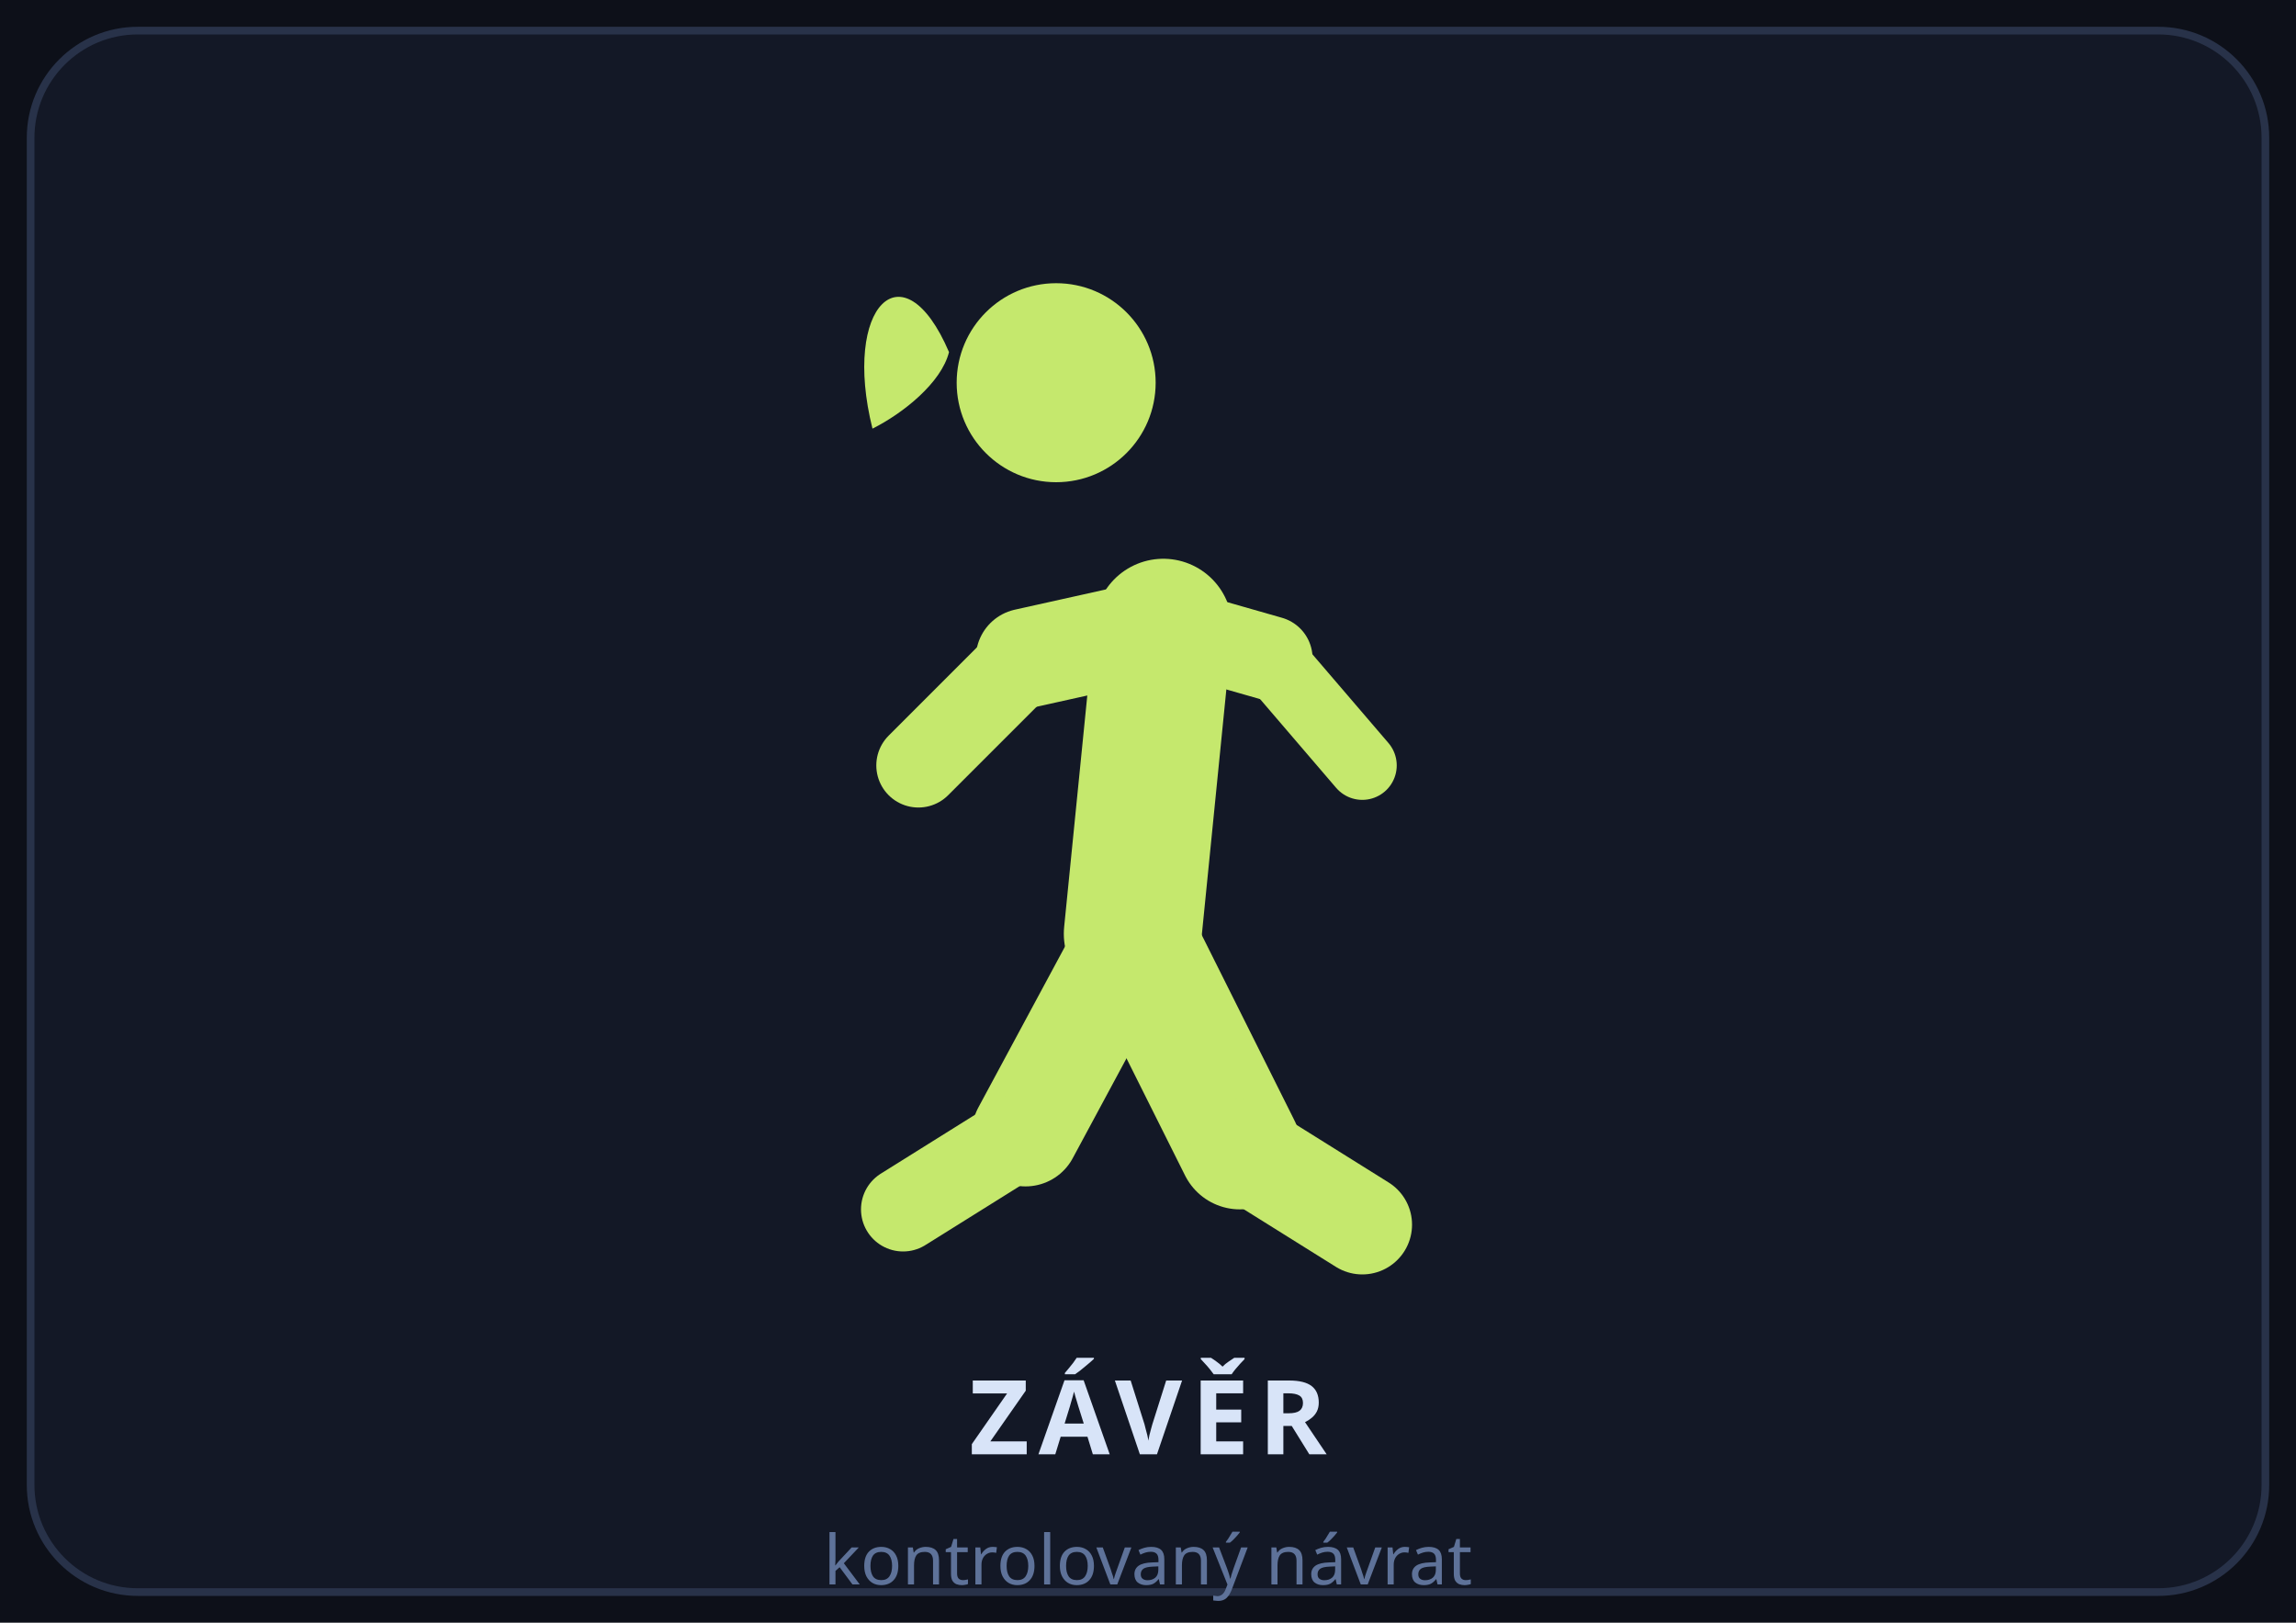
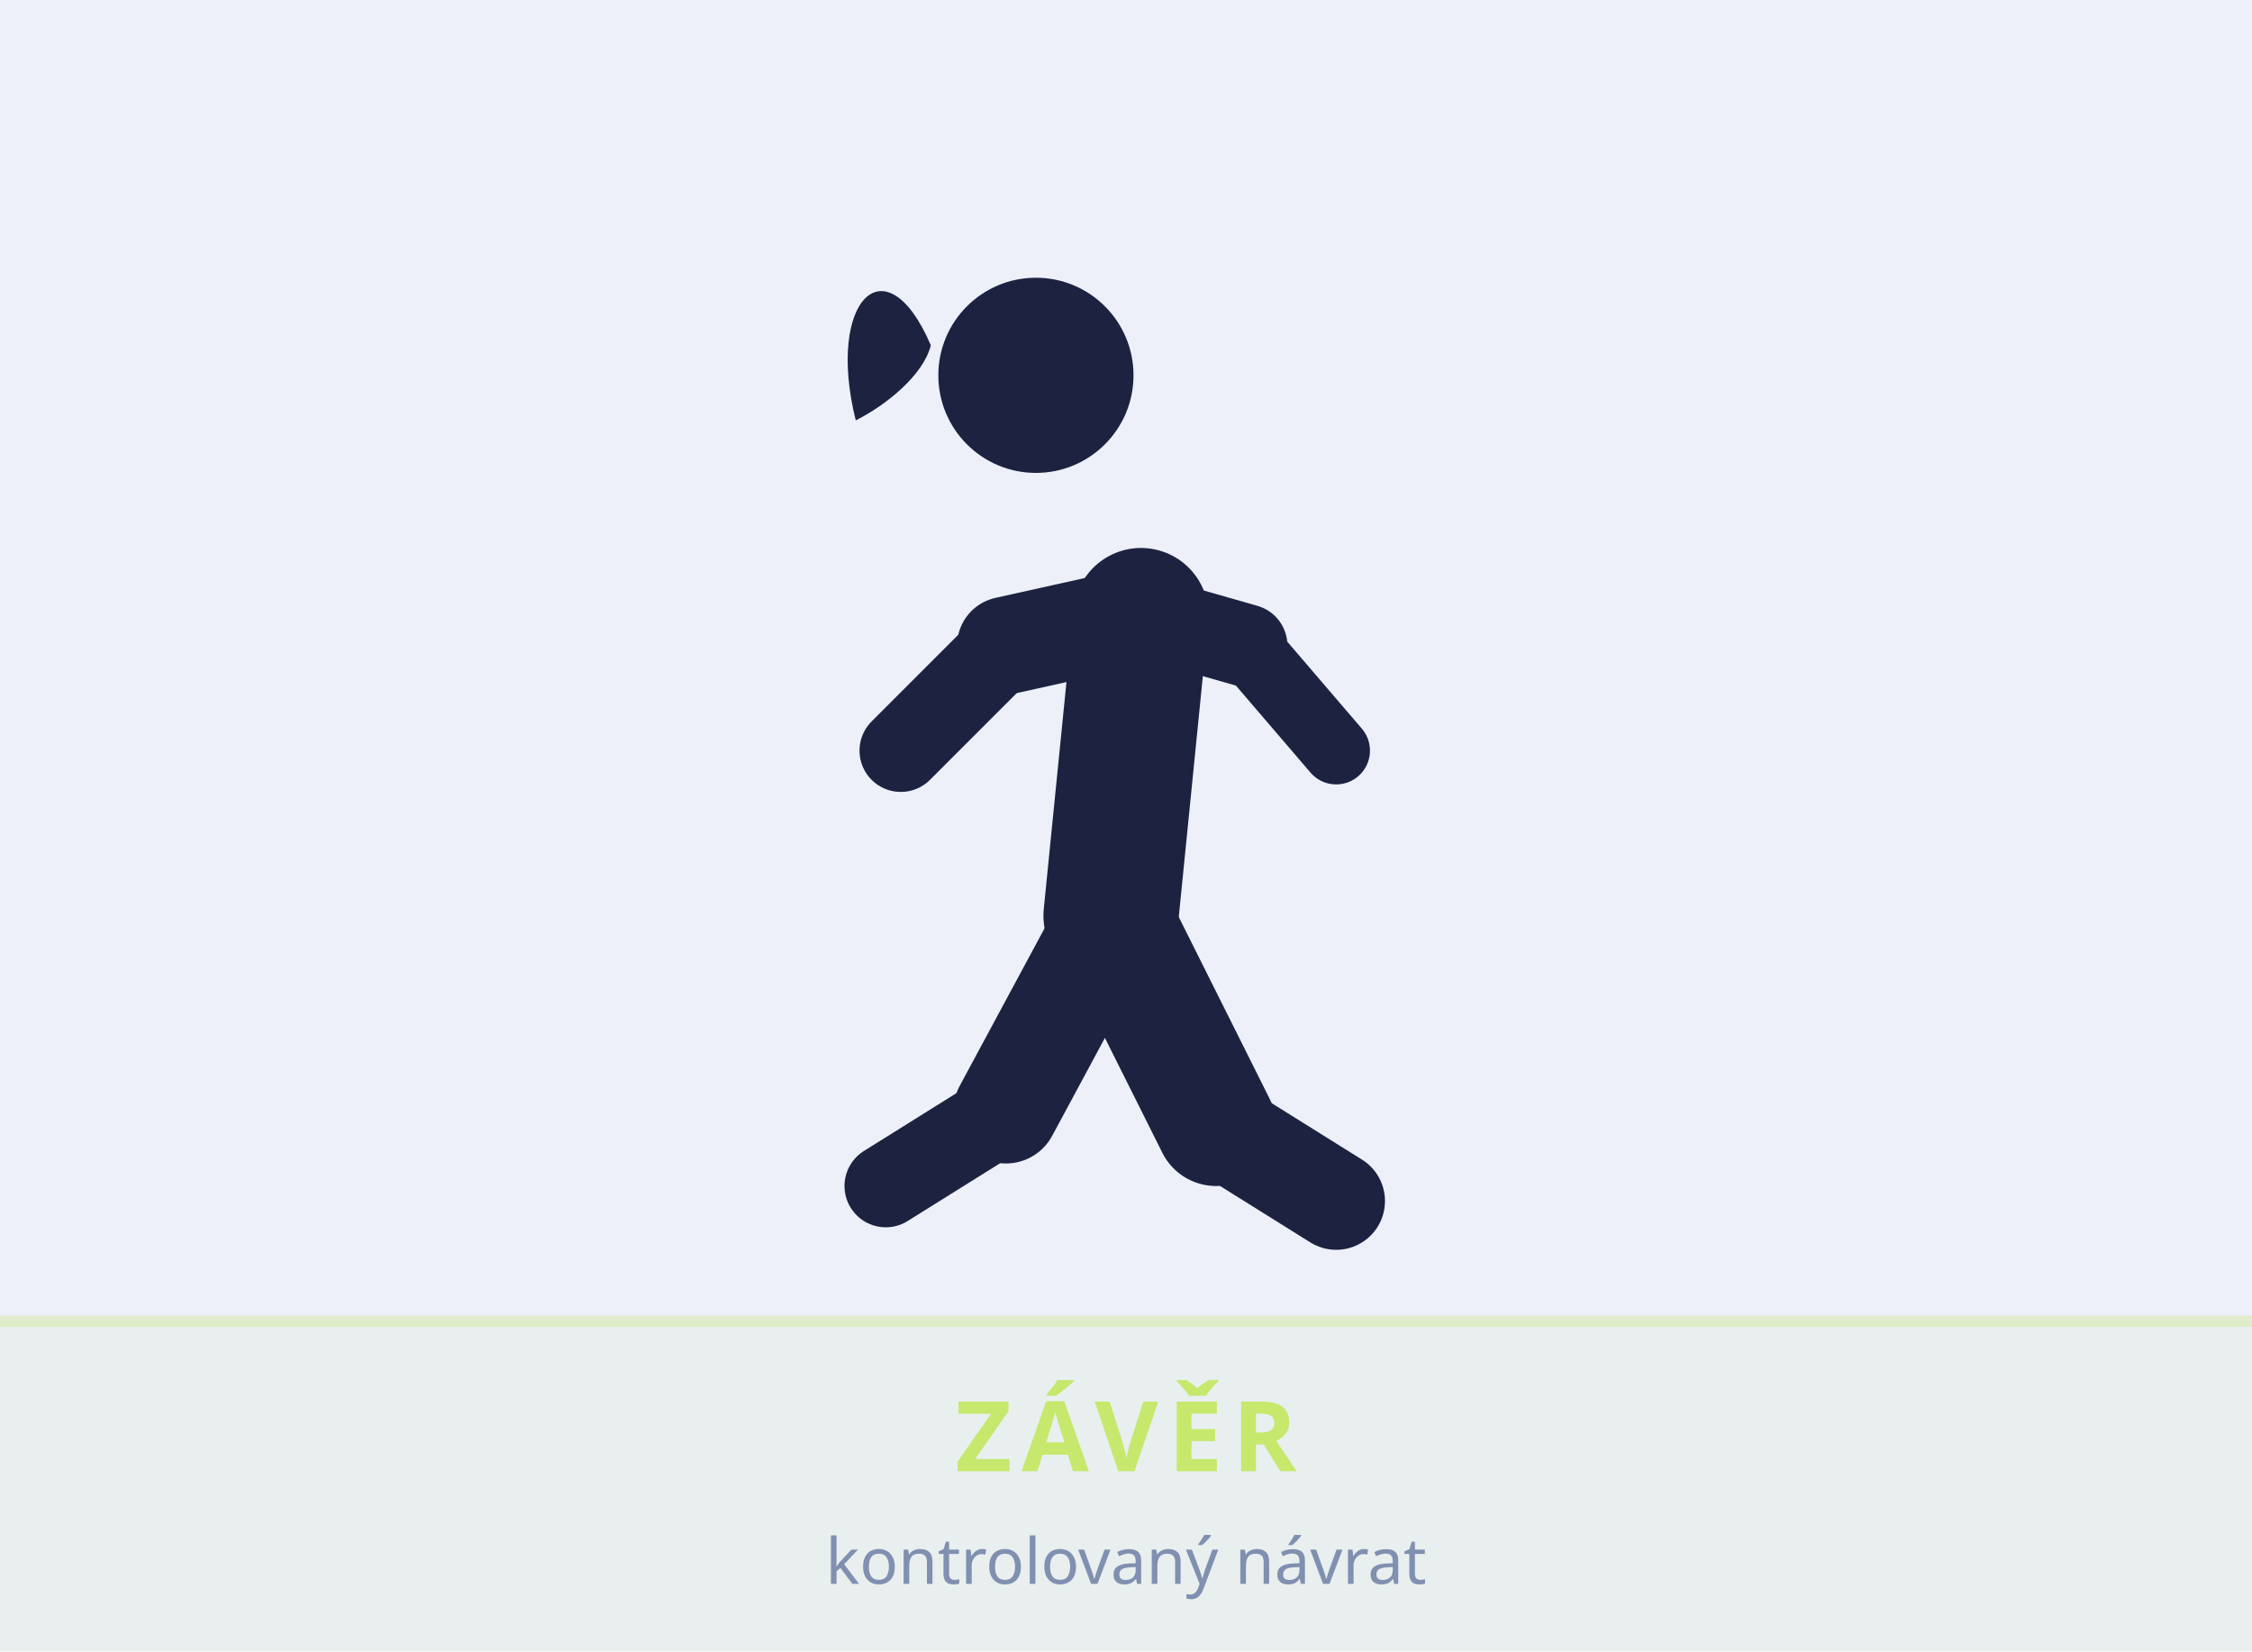
- <svg xmlns="http://www.w3.org/2000/svg" viewBox="0 0 300 212" fill="none" aria-hidden="true">
-   <rect width="300" height="212" fill="#0d1019" />
-   <rect x="4" y="4" width="292" height="204" rx="14" fill="#131826" stroke="#283249" stroke-width="1" />
-   <line x1="152" y1="82" x2="166" y2="86" stroke="#c5e86d" stroke-width="11" stroke-linecap="round" stroke-linejoin="round" />
-   <line x1="166" y1="86" x2="178" y2="100" stroke="#c5e86d" stroke-width="9" stroke-linecap="round" stroke-linejoin="round" />
-   <line x1="148" y1="122" x2="134" y2="148" stroke="#c5e86d" stroke-width="14" stroke-linecap="round" stroke-linejoin="round" />
-   <line x1="134" y1="148" x2="118" y2="158" stroke="#c5e86d" stroke-width="11" stroke-linecap="round" stroke-linejoin="round" />
-   <line x1="152" y1="82" x2="148" y2="122" stroke="#c5e86d" stroke-width="18" stroke-linecap="round" stroke-linejoin="round" />
-   <line x1="148" y1="122" x2="162" y2="150" stroke="#c5e86d" stroke-width="16" stroke-linecap="round" stroke-linejoin="round" />
-   <line x1="162" y1="150" x2="178" y2="160" stroke="#c5e86d" stroke-width="13" stroke-linecap="round" stroke-linejoin="round" />
-   <line x1="152" y1="82" x2="134" y2="86" stroke="#c5e86d" stroke-width="13" stroke-linecap="round" stroke-linejoin="round" />
-   <line x1="134" y1="86" x2="120" y2="100" stroke="#c5e86d" stroke-width="11" stroke-linecap="round" stroke-linejoin="round" />
-   <path d="M124 46 C118 32 110 40 114 56 C118 54 123 50 124 46Z" fill="#c5e86d" />
-   <circle cx="138" cy="50" r="13" fill="#c5e86d" />
-   <text x="150" y="190" text-anchor="middle" fill="#d8e4f8" font-family="'Segoe UI',system-ui,sans-serif" font-size="13.5" font-weight="700" letter-spacing="0.09em">ZÁVĚR</text>
-   <text x="150" y="207" text-anchor="middle" fill="#5e7299" font-family="'Segoe UI',system-ui,sans-serif" font-size="9" font-weight="400">kontrolovaný návrat</text>
+ <svg xmlns="http://www.w3.org/2000/svg" viewBox="0 0 300 220" fill="none" aria-hidden="true">
+   <rect width="300" height="220" fill="#edf0f8" />
+   <rect x="0" y="176" width="300" height="44" fill="#c5e86d" opacity="0.08" />
+   <line x1="0" y1="176" x2="300" y2="176" stroke="#c5e86d" stroke-width="1.5" opacity="0.3" />
+   <line x1="152" y1="82" x2="166" y2="86" stroke="#1c2240" stroke-width="11" stroke-linecap="round" stroke-linejoin="round" />
+   <line x1="166" y1="86" x2="178" y2="100" stroke="#1c2240" stroke-width="9" stroke-linecap="round" stroke-linejoin="round" />
+   <line x1="148" y1="122" x2="134" y2="148" stroke="#1c2240" stroke-width="14" stroke-linecap="round" stroke-linejoin="round" />
+   <line x1="134" y1="148" x2="118" y2="158" stroke="#1c2240" stroke-width="11" stroke-linecap="round" stroke-linejoin="round" />
+   <line x1="152" y1="82" x2="148" y2="122" stroke="#1c2240" stroke-width="18" stroke-linecap="round" stroke-linejoin="round" />
+   <line x1="148" y1="122" x2="162" y2="150" stroke="#1c2240" stroke-width="16" stroke-linecap="round" stroke-linejoin="round" />
+   <line x1="162" y1="150" x2="178" y2="160" stroke="#1c2240" stroke-width="13" stroke-linecap="round" stroke-linejoin="round" />
+   <line x1="152" y1="82" x2="134" y2="86" stroke="#1c2240" stroke-width="13" stroke-linecap="round" stroke-linejoin="round" />
+   <line x1="134" y1="86" x2="120" y2="100" stroke="#1c2240" stroke-width="11" stroke-linecap="round" stroke-linejoin="round" />
+   <path d="M124 46 C118 32 110 40 114 56 C118 54 123 50 124 46Z" fill="#1c2240" />
+   <circle cx="138" cy="50" r="13" fill="#1c2240" />
+   <text x="150" y="196" text-anchor="middle" fill="#c5e86d" font-family="'Segoe UI',system-ui,sans-serif" font-size="13" font-weight="700" letter-spacing="0.1em">ZÁVĚR</text>
+   <text x="150" y="211" text-anchor="middle" fill="#8090b0" font-family="'Segoe UI',system-ui,sans-serif" font-size="8.5" font-weight="400">kontrolovaný návrat</text>
</svg>
